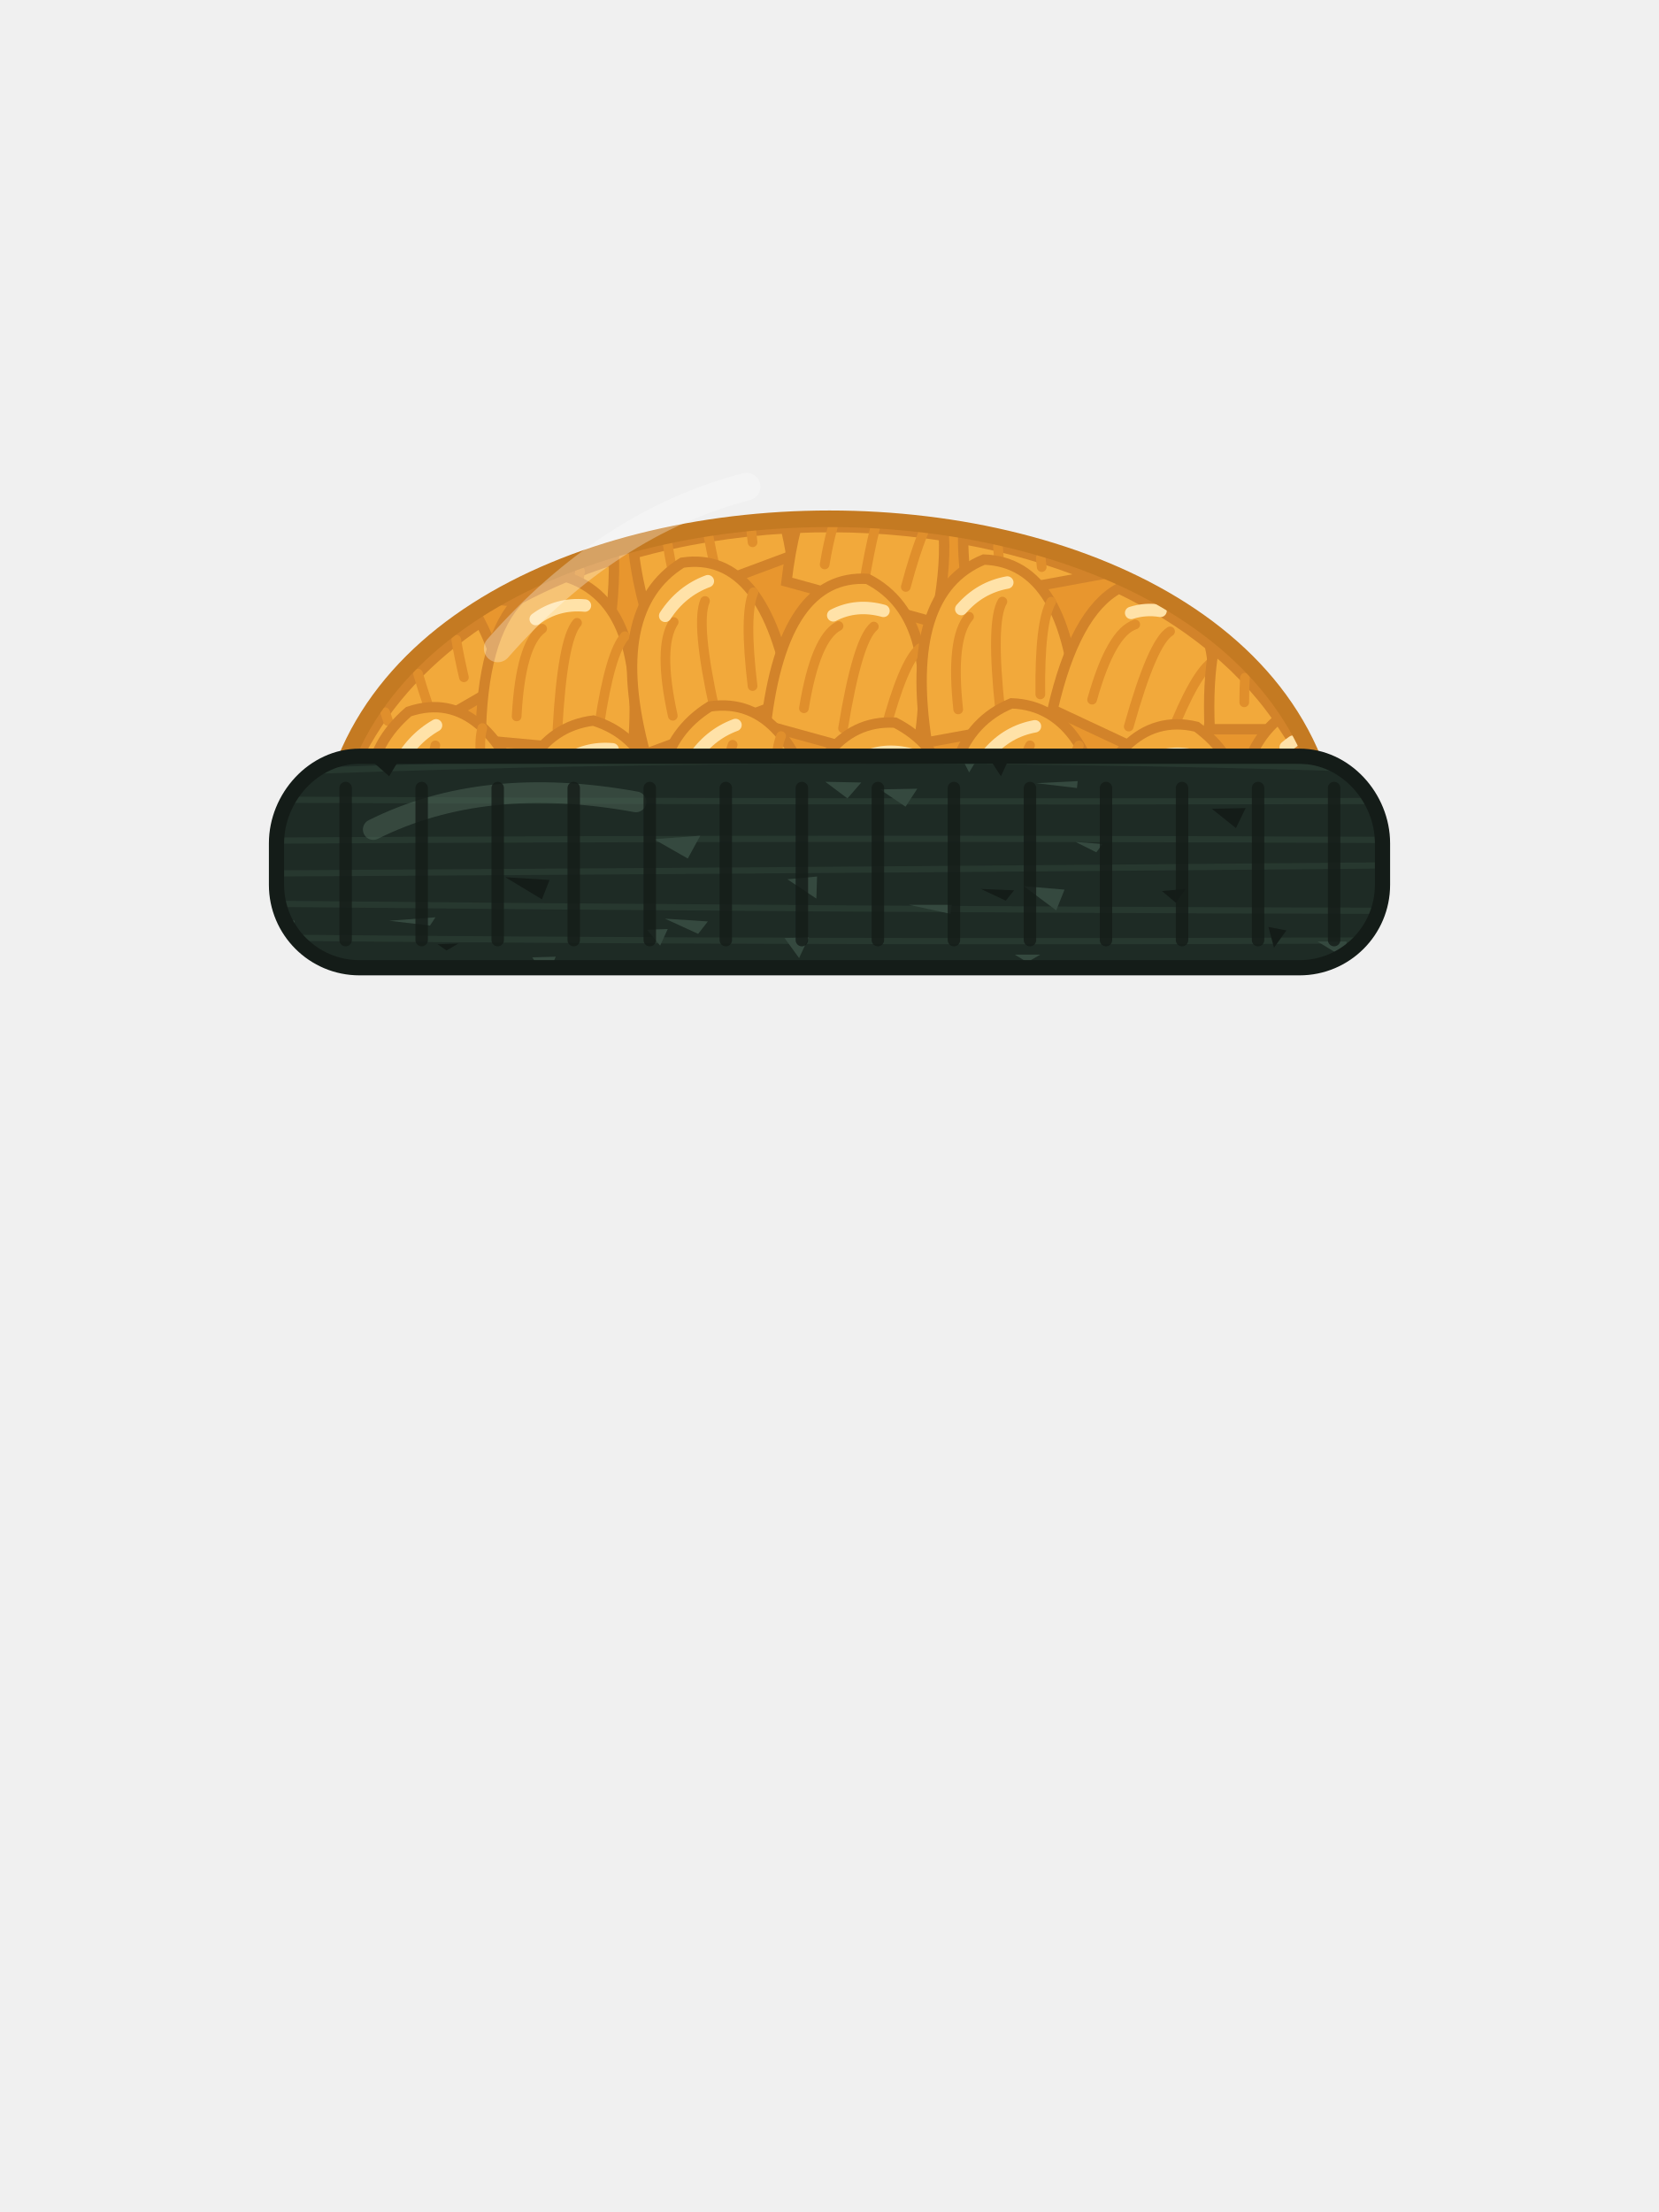
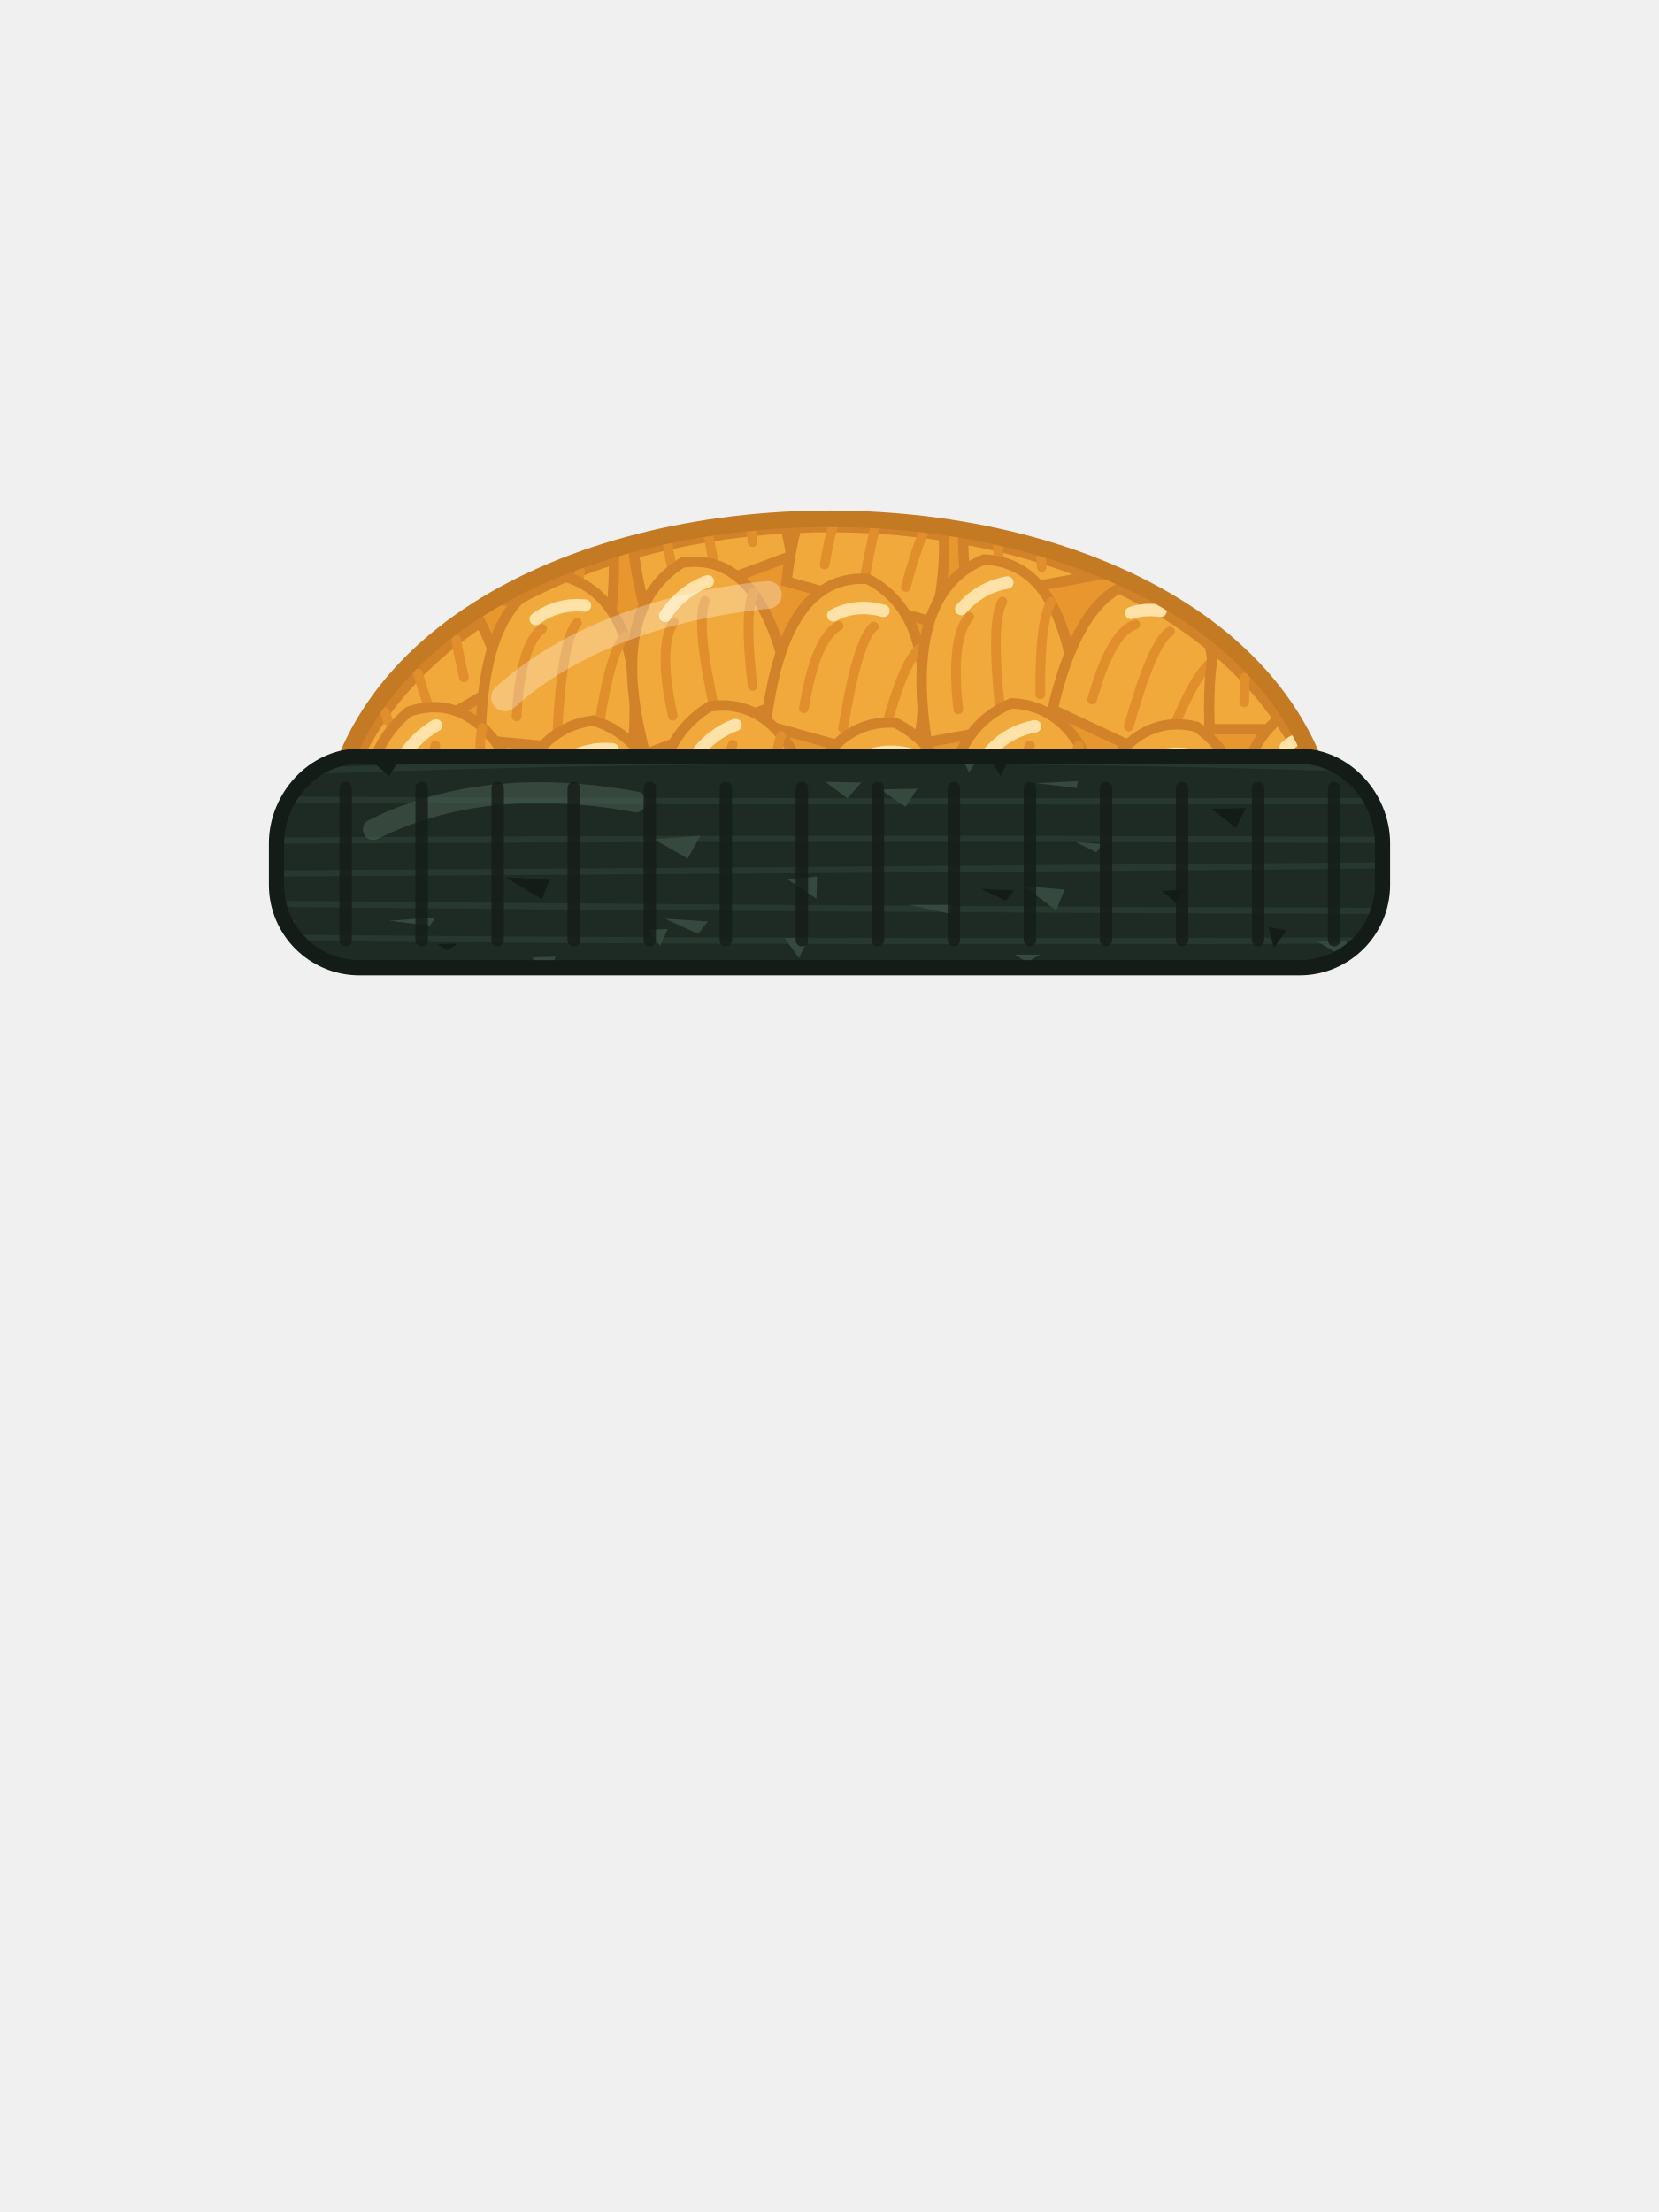
<svg xmlns="http://www.w3.org/2000/svg" viewBox="0 0 240 320">
  <path d="M 47 128 C 44 57.4 196 57.4 193 128 Z" fill="#E8962E" />
  <path d="M 88.48 88.28 L 74.48 87 C 78.93 84.56 83.75 82.53 88.82 80.92 C 88.86 83.17 88.75 85.62 88.48 88.28 Z" fill="#F2A93B" stroke="#D2832A" stroke-width="1.5" />
  <path d="M 83.71 83.93 C 83.77 83.49 83.84 83.06 83.91 82.64" fill="none" stroke="#E08F2C" stroke-width="1.4" stroke-linecap="round" />
  <path d="M 93.36 88.29 C 92.56 85.33 92.01 82.58 91.71 80.05 C 98.73 78.07 106.17 76.86 113.7 76.43 C 113.99 77.68 114.26 79.01 114.5 80.41 Z" fill="#F2A93B" stroke="#D2832A" stroke-width="1.5" />
  <path d="M 97.33 82.75 C 97.02 81.34 96.78 80.03 96.61 78.81" fill="none" stroke="#E08F2C" stroke-width="1.4" stroke-linecap="round" />
  <path d="M 103.38 81.85 C 103.05 80.35 102.76 78.95 102.52 77.66" fill="none" stroke="#E08F2C" stroke-width="1.4" stroke-linecap="round" />
  <path d="M 108.87 78.45 C 108.8 77.89 108.74 77.36 108.69 76.83" fill="none" stroke="#E08F2C" stroke-width="1.4" stroke-linecap="round" />
  <path d="M 113.78 84.13 C 114.12 81.24 114.58 78.65 115.17 76.36 C 122.33 76.04 129.55 76.43 136.55 77.51 C 136.73 81.11 136.31 85.3 135.3 90.07 Z" fill="#F2A93B" stroke="#D2832A" stroke-width="1.5" />
  <path d="M 119.3 81.66 C 119.64 79.6 120.03 77.79 120.47 76.25" fill="none" stroke="#E08F2C" stroke-width="1.4" stroke-linecap="round" />
  <path d="M 124.96 84.56 C 125.49 81.34 126.03 78.64 126.58 76.45" fill="none" stroke="#E08F2C" stroke-width="1.4" stroke-linecap="round" />
  <path d="M 131.04 84.91 C 131.9 81.67 132.74 79.06 133.56 77.09" fill="none" stroke="#E08F2C" stroke-width="1.4" stroke-linecap="round" />
  <path d="M 140.08 86.6 C 139.6 83.46 139.34 80.59 139.33 77.98 C 145.8 79.16 152.06 80.95 157.87 83.35 Z" fill="#F2A93B" stroke="#D2832A" stroke-width="1.5" />
  <path d="M 144.62 81.83 C 144.51 80.85 144.43 79.92 144.37 79.03" fill="none" stroke="#E08F2C" stroke-width="1.4" stroke-linecap="round" />
  <path d="M 150.7 82.04 C 150.65 81.59 150.6 81.15 150.56 80.72" fill="none" stroke="#E08F2C" stroke-width="1.4" stroke-linecap="round" />
  <path d="M 52.8 110.53 C 52.57 109.95 52.35 109.37 52.14 108.8 C 56.1 101.22 62.13 94.96 69.51 90.02 C 70.76 92.46 71.89 95.42 72.9 98.9 Z" fill="#F2A93B" stroke="#D2832A" stroke-width="1.5" />
  <path d="M 56.15 104.32 C 56 103.89 55.85 103.46 55.72 103.04" fill="none" stroke="#E08F2C" stroke-width="1.4" stroke-linecap="round" />
  <path d="M 62.03 102.34 C 61.43 100.57 60.91 98.94 60.47 97.45" fill="none" stroke="#E08F2C" stroke-width="1.4" stroke-linecap="round" />
  <path d="M 67.11 97.98 C 66.64 95.97 66.27 94.16 66 92.55" fill="none" stroke="#E08F2C" stroke-width="1.4" stroke-linecap="round" />
  <path d="M 69.54 107.08 C 69.62 97.13 71.51 90.3 75.21 86.61 C 77.36 85.46 79.58 84.41 81.88 83.45 C 89.74 85.92 92.94 94.47 91.48 109.08 Z" fill="#F2A93B" stroke="#D2832A" stroke-width="1.5" />
  <path d="M 74.74 103.64 C 75.11 96.73 76.34 92.49 78.43 90.95" fill="none" stroke="#E08F2C" stroke-width="1.4" stroke-linecap="round" />
  <path d="M 80.65 105.48 C 81.12 96.84 82.06 91.71 83.48 90.1" fill="none" stroke="#E08F2C" stroke-width="1.4" stroke-linecap="round" />
  <path d="M 86.71 104.73 C 87.74 97.88 88.97 93.64 90.4 92.04" fill="none" stroke="#E08F2C" stroke-width="1.4" stroke-linecap="round" />
  <path d="M 77.5 89.56 C 79.59 88.01 81.96 87.36 84.62 87.6" fill="none" stroke="#FFE2A8" stroke-width="1.8" stroke-linecap="round" />
  <path d="M 93.36 109.09 C 89.59 95.17 91.37 85.94 98.69 81.4 C 106.75 80.2 112.02 86.8 114.5 101.21 Z" fill="#F2A93B" stroke="#D2832A" stroke-width="1.5" />
  <path d="M 97.33 103.55 C 95.86 96.88 95.91 92.36 97.46 89.98" fill="none" stroke="#E08F2C" stroke-width="1.4" stroke-linecap="round" />
  <path d="M 103.38 102.65 C 101.54 94.32 101.08 89.08 101.99 86.94" fill="none" stroke="#E08F2C" stroke-width="1.4" stroke-linecap="round" />
  <path d="M 108.87 99.25 C 108.04 92.34 108.08 87.82 109 85.68" fill="none" stroke="#E08F2C" stroke-width="1.4" stroke-linecap="round" />
  <path d="M 96.23 89.09 C 97.78 86.7 99.84 85.03 102.4 84.08" fill="none" stroke="#FFE2A8" stroke-width="1.8" stroke-linecap="round" />
  <path d="M 110.78 104.93 C 112.49 90.34 117.39 83.27 125.49 83.74 C 133.04 87.6 135.31 96.64 132.3 110.87 Z" fill="#F2A93B" stroke="#D2832A" stroke-width="1.5" />
  <path d="M 116.3 102.46 C 117.41 95.68 119.08 91.71 121.31 90.56" fill="none" stroke="#E08F2C" stroke-width="1.4" stroke-linecap="round" />
  <path d="M 121.96 105.36 C 123.35 96.88 124.83 91.97 126.41 90.64" fill="none" stroke="#E08F2C" stroke-width="1.4" stroke-linecap="round" />
  <path d="M 128.04 105.71 C 129.8 99.11 131.47 95.14 133.05 93.8" fill="none" stroke="#E08F2C" stroke-width="1.4" stroke-linecap="round" />
  <path d="M 120.54 89.02 C 122.78 87.86 125.2 87.65 127.81 88.37" fill="none" stroke="#FFE2A8" stroke-width="1.8" stroke-linecap="round" />
  <path d="M 134.08 107.4 C 131.84 92.93 134.59 84.12 142.33 80.95 C 150.44 81.22 154.95 88.71 155.87 103.42 Z" fill="#F2A93B" stroke="#D2832A" stroke-width="1.5" />
  <path d="M 138.62 102.63 C 137.87 95.77 138.4 91.3 140.19 89.22" fill="none" stroke="#E08F2C" stroke-width="1.4" stroke-linecap="round" />
  <path d="M 144.7 102.84 C 143.77 94.25 143.87 88.98 145.01 87.03" fill="none" stroke="#E08F2C" stroke-width="1.4" stroke-linecap="round" />
  <path d="M 150.5 100.46 C 150.42 93.48 150.94 89.01 152.08 87.05" fill="none" stroke="#E08F2C" stroke-width="1.4" stroke-linecap="round" />
  <path d="M 139.06 88.11 C 140.86 86.03 143.08 84.75 145.72 84.27" fill="none" stroke="#FFE2A8" stroke-width="1.8" stroke-linecap="round" />
  <path d="M 152.27 102.66 C 154.43 93.28 157.62 87.43 161.86 85.12 C 166.65 87.42 171.08 90.16 175.01 93.35 C 176.2 98.35 175.51 104.72 172.94 112.34 Z" fill="#F2A93B" stroke="#D2832A" stroke-width="1.5" />
  <path d="M 157.99 101.22 C 159.82 94.7 161.9 91.08 164.23 90.34" fill="none" stroke="#E08F2C" stroke-width="1.4" stroke-linecap="round" />
  <path d="M 163.29 105.11 C 165.57 96.96 167.56 92.37 169.27 91.34" fill="none" stroke="#E08F2C" stroke-width="1.4" stroke-linecap="round" />
  <path d="M 169.27 106.55 C 171.72 100.34 173.8 96.71 175.51 95.67" fill="none" stroke="#E08F2C" stroke-width="1.4" stroke-linecap="round" />
  <path d="M 163.64 88.67 C 165.02 88.23 166.44 88.13 167.89 88.37" fill="none" stroke="#FFE2A8" stroke-width="1.8" stroke-linecap="round" />
  <path d="M 175 105.5 C 174.8 101.01 175 97.12 175.6 93.84 C 179.67 97.23 183.18 101.12 185.96 105.5 Z" fill="#F2A93B" stroke="#D2832A" stroke-width="1.5" />
  <path d="M 180 101.6 C 180 100.33 180.03 99.14 180.1 98.04" fill="none" stroke="#E08F2C" stroke-width="1.4" stroke-linecap="round" />
  <path d="M 56.8 126.87 C 51.58 116.79 52.35 108.76 59.12 102.95 C 66.97 100.3 72.9 105.88 76.9 117.92 Z" fill="#F2A93B" stroke="#D2832A" stroke-width="1.5" />
  <path d="M 60.15 122.09 C 57.98 117.22 57.53 113.77 58.82 111.66" fill="none" stroke="#E08F2C" stroke-width="1.4" stroke-linecap="round" />
  <path d="M 66.03 120.57 C 63.32 114.48 62.3 110.12 62.98 107.83" fill="none" stroke="#E08F2C" stroke-width="1.4" stroke-linecap="round" />
  <path d="M 71.11 117.21 C 69.55 112.07 69.11 107.6 69.78 105.32" fill="none" stroke="#E08F2C" stroke-width="1.4" stroke-linecap="round" />
  <path d="M 57.5 111 C 58.78 108.36 60.64 106.34 63.08 104.93" fill="none" stroke="#FFE2A8" stroke-width="1.8" stroke-linecap="round" />
  <path d="M 73.54 124.22 C 73.66 112.86 77.76 105.24 85.84 104.24 C 93.72 106.69 96.94 114.49 95.48 125.75 Z" fill="#F2A93B" stroke="#D2832A" stroke-width="1.5" />
  <path d="M 78.74 121.57 C 79.11 116.25 80.34 113 82.43 111.75" fill="none" stroke="#E08F2C" stroke-width="1.4" stroke-linecap="round" />
  <path d="M 84.65 122.99 C 85.12 116.34 86.06 112.39 87.48 110.9" fill="none" stroke="#E08F2C" stroke-width="1.4" stroke-linecap="round" />
  <path d="M 90.71 122.41 C 91.74 117.13 92.97 113.88 94.4 112.64" fill="none" stroke="#E08F2C" stroke-width="1.4" stroke-linecap="round" />
  <path d="M 81.5 110.36 C 83.59 108.81 85.96 108.16 88.62 108.4" fill="none" stroke="#FFE2A8" stroke-width="1.8" stroke-linecap="round" />
  <path d="M 97.36 125.76 C 93.59 115.05 95.37 106.74 102.69 102.2 C 110.75 101 116.02 107.6 118.5 119.7 Z" fill="#F2A93B" stroke="#D2832A" stroke-width="1.5" />
  <path d="M 101.33 121.5 C 99.86 116.37 99.91 112.89 101.46 110.78" fill="none" stroke="#E08F2C" stroke-width="1.4" stroke-linecap="round" />
  <path d="M 107.38 120.81 C 105.54 114.4 105.08 109.88 105.99 107.74" fill="none" stroke="#E08F2C" stroke-width="1.4" stroke-linecap="round" />
  <path d="M 112.87 118.19 C 112.04 112.88 112.08 108.62 113 106.48" fill="none" stroke="#E08F2C" stroke-width="1.4" stroke-linecap="round" />
  <path d="M 100.23 109.89 C 101.78 107.5 103.84 105.83 106.4 104.88" fill="none" stroke="#FFE2A8" stroke-width="1.8" stroke-linecap="round" />
  <path d="M 114.78 122.56 C 116.49 111.14 121.39 104.07 129.49 104.54 C 137.04 108.4 139.31 116.19 136.3 127.13 Z" fill="#F2A93B" stroke="#D2832A" stroke-width="1.5" />
  <path d="M 120.3 120.67 C 121.41 115.45 123.08 112.4 125.31 111.36" fill="none" stroke="#E08F2C" stroke-width="1.4" stroke-linecap="round" />
  <path d="M 125.96 122.89 C 127.35 116.37 128.83 112.6 130.41 111.44" fill="none" stroke="#E08F2C" stroke-width="1.4" stroke-linecap="round" />
  <path d="M 132.04 123.16 C 133.8 118.08 135.47 115.03 137.05 114" fill="none" stroke="#E08F2C" stroke-width="1.4" stroke-linecap="round" />
  <path d="M 124.54 109.82 C 126.78 108.66 129.2 108.45 131.81 109.17" fill="none" stroke="#FFE2A8" stroke-width="1.8" stroke-linecap="round" />
  <path d="M 138.08 124.46 C 135.84 113.33 138.59 104.92 146.33 101.75 C 154.44 102.02 158.95 109.51 159.87 121.4 Z" fill="#F2A93B" stroke="#D2832A" stroke-width="1.5" />
  <path d="M 142.62 120.8 C 141.87 115.51 142.4 112.07 144.19 110.02" fill="none" stroke="#E08F2C" stroke-width="1.4" stroke-linecap="round" />
  <path d="M 148.7 120.95 C 147.77 114.35 147.87 109.78 149.01 107.83" fill="none" stroke="#E08F2C" stroke-width="1.4" stroke-linecap="round" />
  <path d="M 154.5 119.13 C 154.42 113.75 154.94 109.81 156.08 107.85" fill="none" stroke="#E08F2C" stroke-width="1.4" stroke-linecap="round" />
  <path d="M 143.06 108.91 C 144.86 106.83 147.08 105.55 149.72 105.07" fill="none" stroke="#FFE2A8" stroke-width="1.8" stroke-linecap="round" />
  <path d="M 156.27 120.82 C 159.52 109.32 165.13 103.21 173.1 105.14 C 180.09 110.27 181.42 117.76 177.09 128 L 176.01 128 Z" fill="#F2A93B" stroke="#D2832A" stroke-width="1.5" />
  <path d="M 161.99 119.71 C 163.82 114.69 165.9 111.88 168.23 111.14" fill="none" stroke="#E08F2C" stroke-width="1.4" stroke-linecap="round" />
  <path d="M 167.29 122.7 C 169.57 116.43 171.56 112.9 173.27 112.11" fill="none" stroke="#E08F2C" stroke-width="1.4" stroke-linecap="round" />
  <path d="M 173.27 123.81 C 175.72 119.03 177.8 116.24 179.51 115.44" fill="none" stroke="#E08F2C" stroke-width="1.4" stroke-linecap="round" />
  <path d="M 167.64 109.47 C 169.97 108.73 172.39 108.95 174.9 110.14" fill="none" stroke="#FFE2A8" stroke-width="1.8" stroke-linecap="round" />
  <path d="M 179 123 C 178.49 114.41 180.48 107.69 184.96 104 C 189.34 110.34 192.16 116.44 192.87 123 Z" fill="#F2A93B" stroke="#D2832A" stroke-width="1.5" />
  <path d="M 184 120 C 184 114.67 185 111.13 187 109.4" fill="none" stroke="#E08F2C" stroke-width="1.4" stroke-linecap="round" />
  <path d="M 190 121 C 190 118.17 190.12 115.82 190.36 113.95" fill="none" stroke="#E08F2C" stroke-width="1.4" stroke-linecap="round" />
  <path d="M 186 108.1 C 186.34 107.81 186.68 107.54 187.04 107.3" fill="none" stroke="#FFE2A8" stroke-width="1.8" stroke-linecap="round" />
  <path d="M 47 128 C 44 57.4 196 57.4 193 128 Z" fill="none" stroke="#C47A22" stroke-width="2.4" />
-   <path d="M 72 93.8 C 82.67 81.67 94.67 73.87 108 70.4" fill="none" stroke="#FFFFFF" stroke-width="4" stroke-opacity="0.3" stroke-linecap="round" />
+   <path d="M 73.06 100.89 C 82.38 92.42 96.35 87.48 111.09 86.06" fill="none" stroke="#FFFFFF" stroke-width="4" stroke-opacity="0.3" stroke-linecap="round" />
  <path d="M 52 109.4 L 188 109.4 C 194.63 109.4 200 115.37 200 122 L 200 128 C 200 134.63 194.63 140 188 140 L 52 140 C 45.37 140 40 134.63 40 128 L 40 122 C 40 115.37 45.37 109.4 52 109.4 Z" fill="#1E2B25" />
  <path d="M 46.02 111.48 C 95.16 109.7 144.29 109.57 193.43 111.09" fill="none" stroke="#2A3B32" stroke-width="0.9" stroke-opacity="0.8" />
  <path d="M 41.79 115.7 C 93.97 115.93 146.15 116 198.33 115.88" fill="none" stroke="#2A3B32" stroke-width="0.9" stroke-opacity="0.8" />
  <path d="M 40.01 121.6 C 93.33 121.3 146.66 121.27 199.99 121.51" fill="none" stroke="#2A3B32" stroke-width="0.9" stroke-opacity="0.8" />
  <path d="M 40 126.35 C 93.33 126.05 146.67 125.67 200 125.2" fill="none" stroke="#2A3B32" stroke-width="0.9" stroke-opacity="0.8" />
  <path d="M 40.32 130.76 C 93.34 131.29 146.37 131.63 199.4 131.76" fill="none" stroke="#2A3B32" stroke-width="0.9" stroke-opacity="0.8" />
  <path d="M 42.78 135.68 C 94.15 136.14 145.52 136.26 196.89 136.06" fill="none" stroke="#2A3B32" stroke-width="0.9" stroke-opacity="0.8" />
  <path d="M 190.6 136.2 L 194.8 136.2 L 194.73 137.94 C 194.53 138.08 194.32 138.21 194.1 138.34 Z" fill="#35493F" />
  <path d="M 56.3 133.2 L 63 132.7 L 62.2 133.9 Z" fill="#35493F" />
  <path d="M 73.1 126.9 L 79.5 127.3 L 78.4 130.1 Z" fill="#141C18" />
  <path d="M 175.3 117 L 180.2 116.9 L 178.8 119.8 Z" fill="#141C18" />
  <path d="M 113.5 135.7 L 117 135.6 L 115.6 138.6 Z" fill="#35493F" />
  <path d="M 183.5 134.1 L 186.1 134.6 L 184.3 137.1 Z" fill="#141C18" />
  <path d="M 141.9 128.6 L 146.7 128.8 L 145.5 130.3 Z" fill="#141C18" />
  <path d="M 148.1 128.2 L 154 128.7 L 152.8 131.7 Z" fill="#35493F" />
  <path d="M 53.6 109.92 L 57.8 109.79 L 56.3 112.3 Z" fill="#141C18" />
  <path d="M 77 138.5 L 80.4 138.4 L 79.68 140 L 78 140 Z" fill="#35493F" />
  <path d="M 146.8 138.1 L 150.5 138.1 L 148.6 139.2 Z" fill="#35493F" />
  <path d="M 149.9 113.3 L 155.9 113 L 155.8 114 Z" fill="#35493F" />
  <path d="M 127.3 114.2 L 132.7 114.1 L 131 116.7 Z" fill="#35493F" />
  <path d="M 96.2 132.9 L 102.4 133.3 L 101 135.1 Z" fill="#35493F" />
  <path d="M 139.2 109.79 L 141.07 109.4 L 141.62 109.4 L 140.2 111.74 Z" fill="#35493F" />
  <path d="M 119.4 113.1 L 124.6 113.2 L 122.6 115.5 Z" fill="#35493F" />
  <path d="M 143 109.53 L 143.82 109.4 L 146.13 109.4 L 144.8 112.3 Z" fill="#141C18" />
  <path d="M 168.1 128.9 L 171.5 128.6 L 170.1 130.6 Z" fill="#141C18" />
  <path d="M 42.6 133.2 L 42.5 135 L 41.85 134.4 C 41.56 133.94 41.3 133.46 41.07 132.95 Z" fill="#35493F" />
  <path d="M 113.9 127.2 L 118.2 126.8 L 118.1 130 Z" fill="#35493F" />
  <path d="M 63.3 136.6 L 66.3 136.5 L 64.6 137.5 Z" fill="#141C18" />
  <path d="M 155.6 121.8 L 159.5 122.1 L 158.6 123.3 Z" fill="#35493F" />
  <path d="M 131.5 130.9 L 137.7 130.9 L 137.5 132.2 Z" fill="#35493F" />
  <path d="M 93.6 134.5 L 96.6 134.4 L 95.5 136.8 Z" fill="#35493F" />
  <path d="M 94.6 121.4 L 101.3 120.9 L 99.5 124.2 Z" fill="#35493F" />
  <path d="M 54 120 C 64.67 114.67 77.33 113.33 92 116" fill="none" stroke="#4E6658" stroke-width="3" stroke-opacity="0.5" stroke-linecap="round" />
  <path d="M 50 114 L 50 136" fill="#000000" stroke="#141C18" stroke-width="1.8" stroke-opacity="0.8" stroke-linecap="round" />
  <path d="M 61 114 L 61 136" fill="#000000" stroke="#141C18" stroke-width="1.8" stroke-opacity="0.8" stroke-linecap="round" />
  <path d="M 72 114 L 72 136" fill="#000000" stroke="#141C18" stroke-width="1.8" stroke-opacity="0.8" stroke-linecap="round" />
  <path d="M 83 114 L 83 136" fill="#000000" stroke="#141C18" stroke-width="1.8" stroke-opacity="0.8" stroke-linecap="round" />
  <path d="M 94 114 L 94 136" fill="#000000" stroke="#141C18" stroke-width="1.8" stroke-opacity="0.8" stroke-linecap="round" />
  <path d="M 105 114 L 105 136" fill="#000000" stroke="#141C18" stroke-width="1.8" stroke-opacity="0.8" stroke-linecap="round" />
  <path d="M 116 114 L 116 136" fill="#000000" stroke="#141C18" stroke-width="1.8" stroke-opacity="0.8" stroke-linecap="round" />
  <path d="M 127 114 L 127 136" fill="#000000" stroke="#141C18" stroke-width="1.8" stroke-opacity="0.8" stroke-linecap="round" />
  <path d="M 138 114 L 138 136" fill="#000000" stroke="#141C18" stroke-width="1.8" stroke-opacity="0.8" stroke-linecap="round" />
  <path d="M 149 114 L 149 136" fill="#000000" stroke="#141C18" stroke-width="1.8" stroke-opacity="0.8" stroke-linecap="round" />
  <path d="M 160 114 L 160 136" fill="#000000" stroke="#141C18" stroke-width="1.8" stroke-opacity="0.8" stroke-linecap="round" />
  <path d="M 171 114 L 171 136" fill="#000000" stroke="#141C18" stroke-width="1.8" stroke-opacity="0.8" stroke-linecap="round" />
  <path d="M 182 114 L 182 136" fill="#000000" stroke="#141C18" stroke-width="1.8" stroke-opacity="0.8" stroke-linecap="round" />
  <path d="M 193 114 L 193 136" fill="#000000" stroke="#141C18" stroke-width="1.8" stroke-opacity="0.8" stroke-linecap="round" />
  <path d="M 52 109.4 L 188 109.4 C 194.63 109.4 200 115.37 200 122 L 200 128 C 200 134.63 194.63 140 188 140 L 52 140 C 45.37 140 40 134.63 40 128 L 40 122 C 40 115.37 45.37 109.4 52 109.4 Z" fill="none" stroke="#141C18" stroke-width="2.2" />
</svg>
